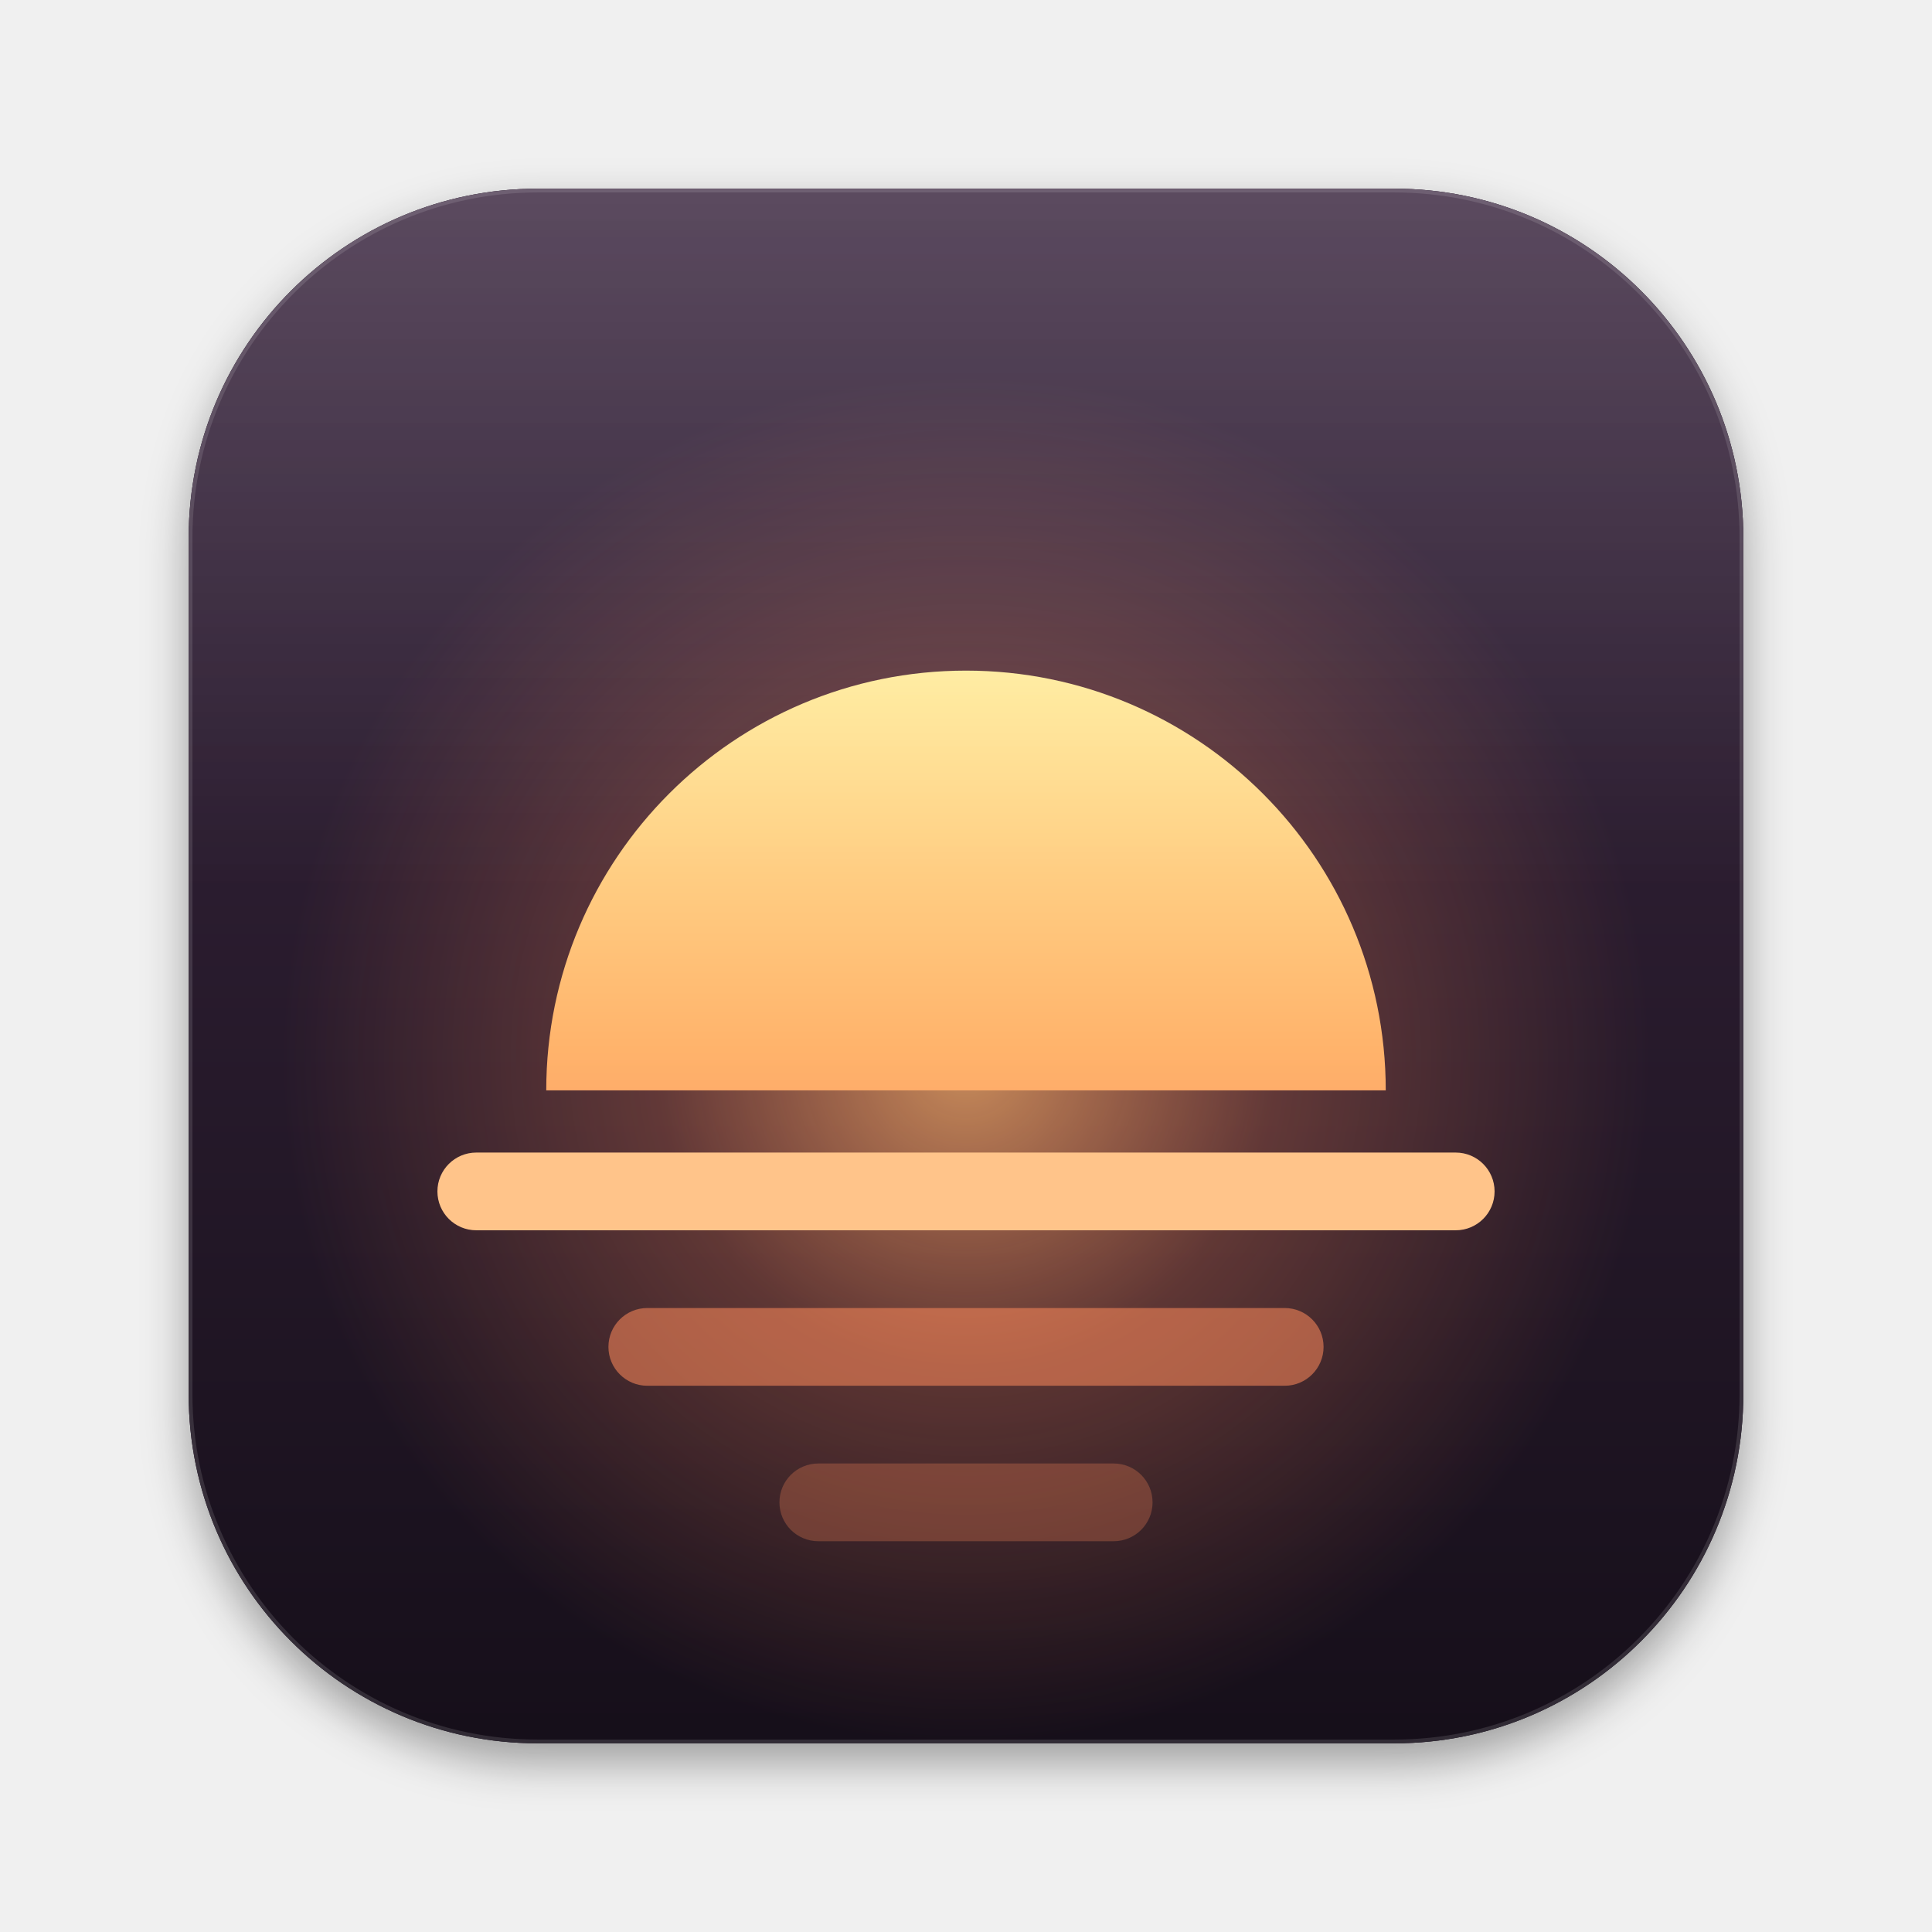
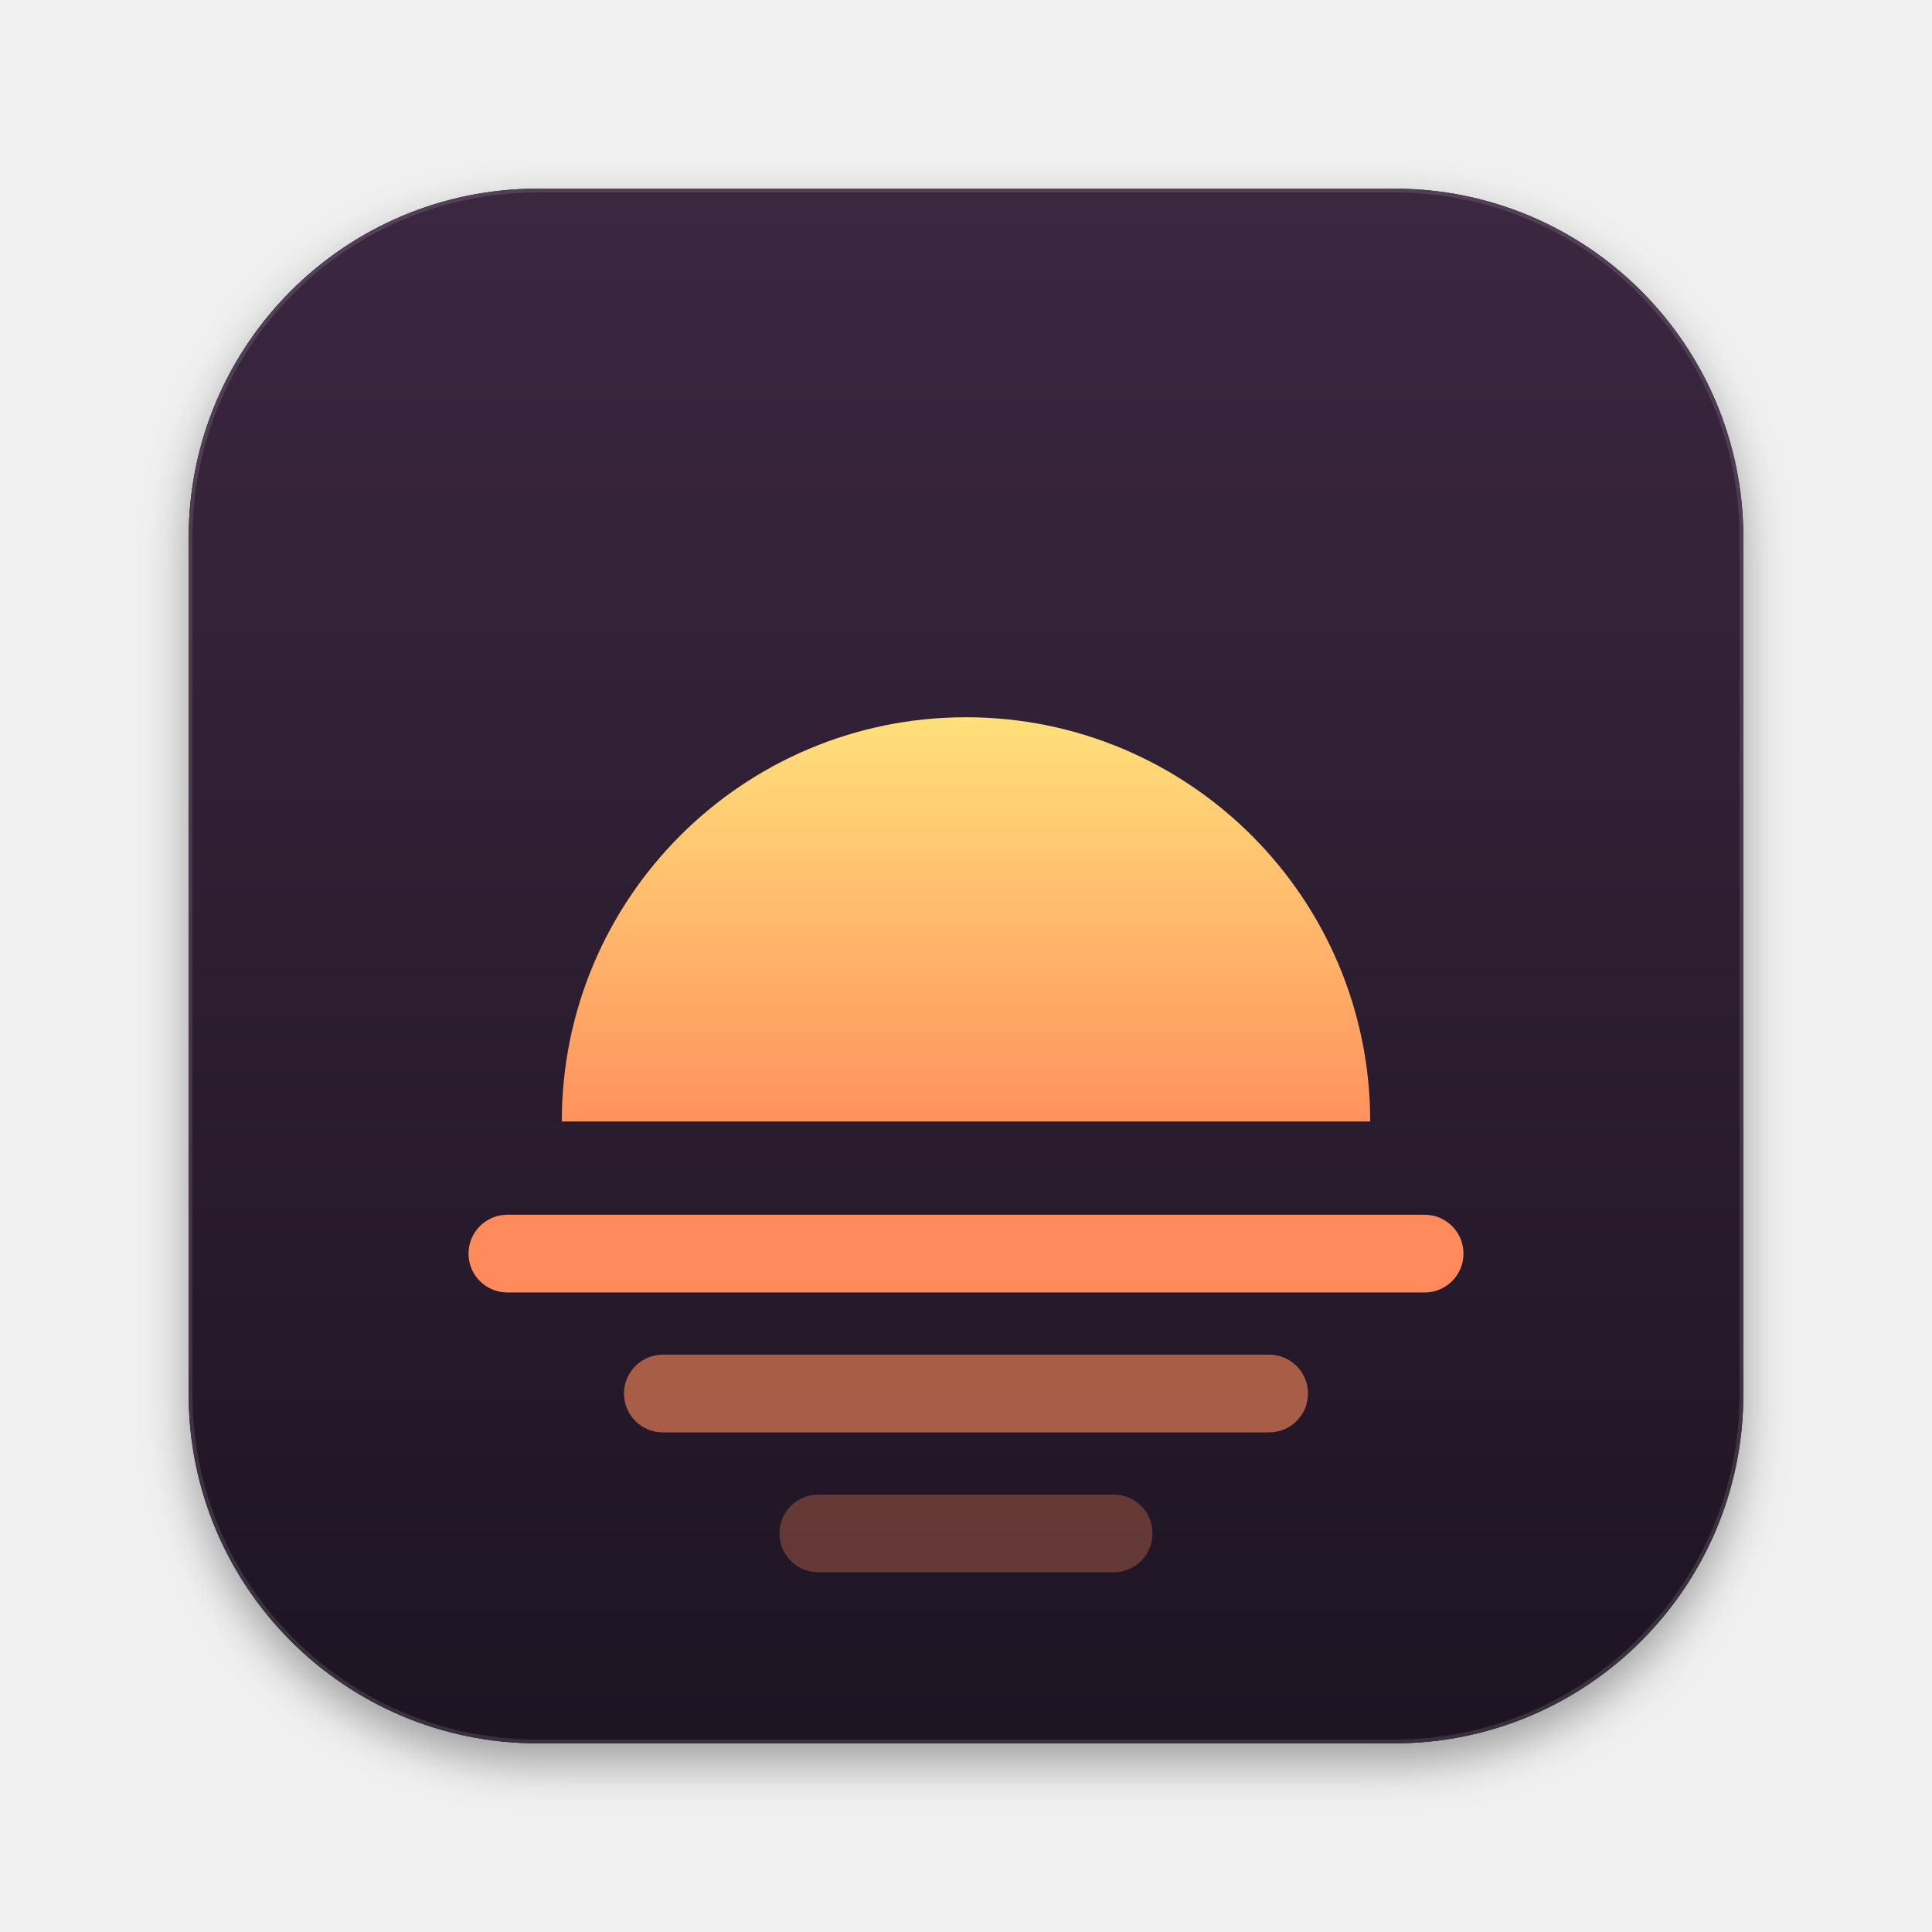
<svg xmlns="http://www.w3.org/2000/svg" viewBox="0 0 1024 1024">
  <defs>
    <filter id="sh" x="-20%" y="-20%" width="140%" height="140%">
      <feDropShadow dx="0" dy="10" stdDeviation="12" flood-color="#000" flood-opacity=".35" />
    </filter>
    <clipPath id="body">
      <rect x="100" y="100" width="824" height="824" rx="185" />
    </clipPath>
  </defs>
-   <rect x="100" y="100" width="824" height="824" rx="185" fill="#160F1A" filter="url(#sh)" />
+   <rect x="100" y="100" width="824" height="824" rx="185" fill="#1E1422" filter="url(#sh)" />
  <g clip-path="url(#body)">
    <svg x="100" y="100" width="824" height="824" viewBox="0 0 100 100">
      <defs>
        <linearGradient id="sun" x1="0" y1="0" x2="0" y2="1">
-           <stop offset="0" stop-color="#FFEC9E" />
-           <stop offset=".45" stop-color="#FFB36B" />
+           <stop offset="0" stop-color="#FFE07A" />
+           <stop offset=".55" stop-color="#FF8A5B" />
          <stop offset="1" stop-color="#F0705A" />
        </linearGradient>
-         <radialGradient id="glow">
-           <stop offset="0" stop-color="#FFB36B" stop-opacity=".75" />
-           <stop offset=".45" stop-color="#FF8A5B" stop-opacity=".28" />
-           <stop offset="1" stop-color="#FF8A5B" stop-opacity="0" />
-         </radialGradient>
        <linearGradient id="night" x1="0" y1="0" x2="0" y2="1">
          <stop offset="0" stop-color="#3B2740" />
-           <stop offset="1" stop-color="#160F1A" />
-         </linearGradient>
-         <linearGradient id="gloss" x1="0" y1="0" x2="0" y2="1">
-           <stop offset="0" stop-color="#fff" stop-opacity=".16" />
-           <stop offset=".45" stop-color="#fff" stop-opacity="0" />
+           <stop offset="1" stop-color="#1E1422" />
        </linearGradient>
        <clipPath id="up">
-           <rect width="100" height="58" />
+           <rect width="100" height="60" />
        </clipPath>
      </defs>
      <rect width="100" height="100" fill="url(#night)" />
-       <circle cx="50" cy="56" r="44" fill="url(#glow)" />
-       <circle cx="50" cy="58" r="27" fill="url(#sun)" clip-path="url(#up)" />
-       <rect x="16" y="62" width="68" height="5" rx="2.5" fill="#FFC48A" />
-       <rect x="27" y="72" width="46" height="5" rx="2.5" fill="#FF8A5B" opacity=".55" />
-       <rect x="38" y="82" width="24" height="5" rx="2.5" fill="#FF8A5B" opacity=".28" />
-       <rect width="100" height="100" fill="url(#gloss)" />
+       <circle cx="50" cy="60" r="26" fill="url(#sun)" clip-path="url(#up)" />
+       <rect x="18" y="66" width="64" height="5" rx="2.5" fill="#FF8A5B" />
+       <rect x="28" y="75" width="44" height="5" rx="2.5" fill="#FF8A5B" opacity=".6" />
+       <rect x="38" y="84" width="24" height="5" rx="2.5" fill="#FF8A5B" opacity=".3" />
    </svg>
  </g>
  <rect x="101" y="101" width="822" height="822" rx="184" fill="none" stroke="#fff" stroke-opacity=".12" stroke-width="2" />
</svg>
